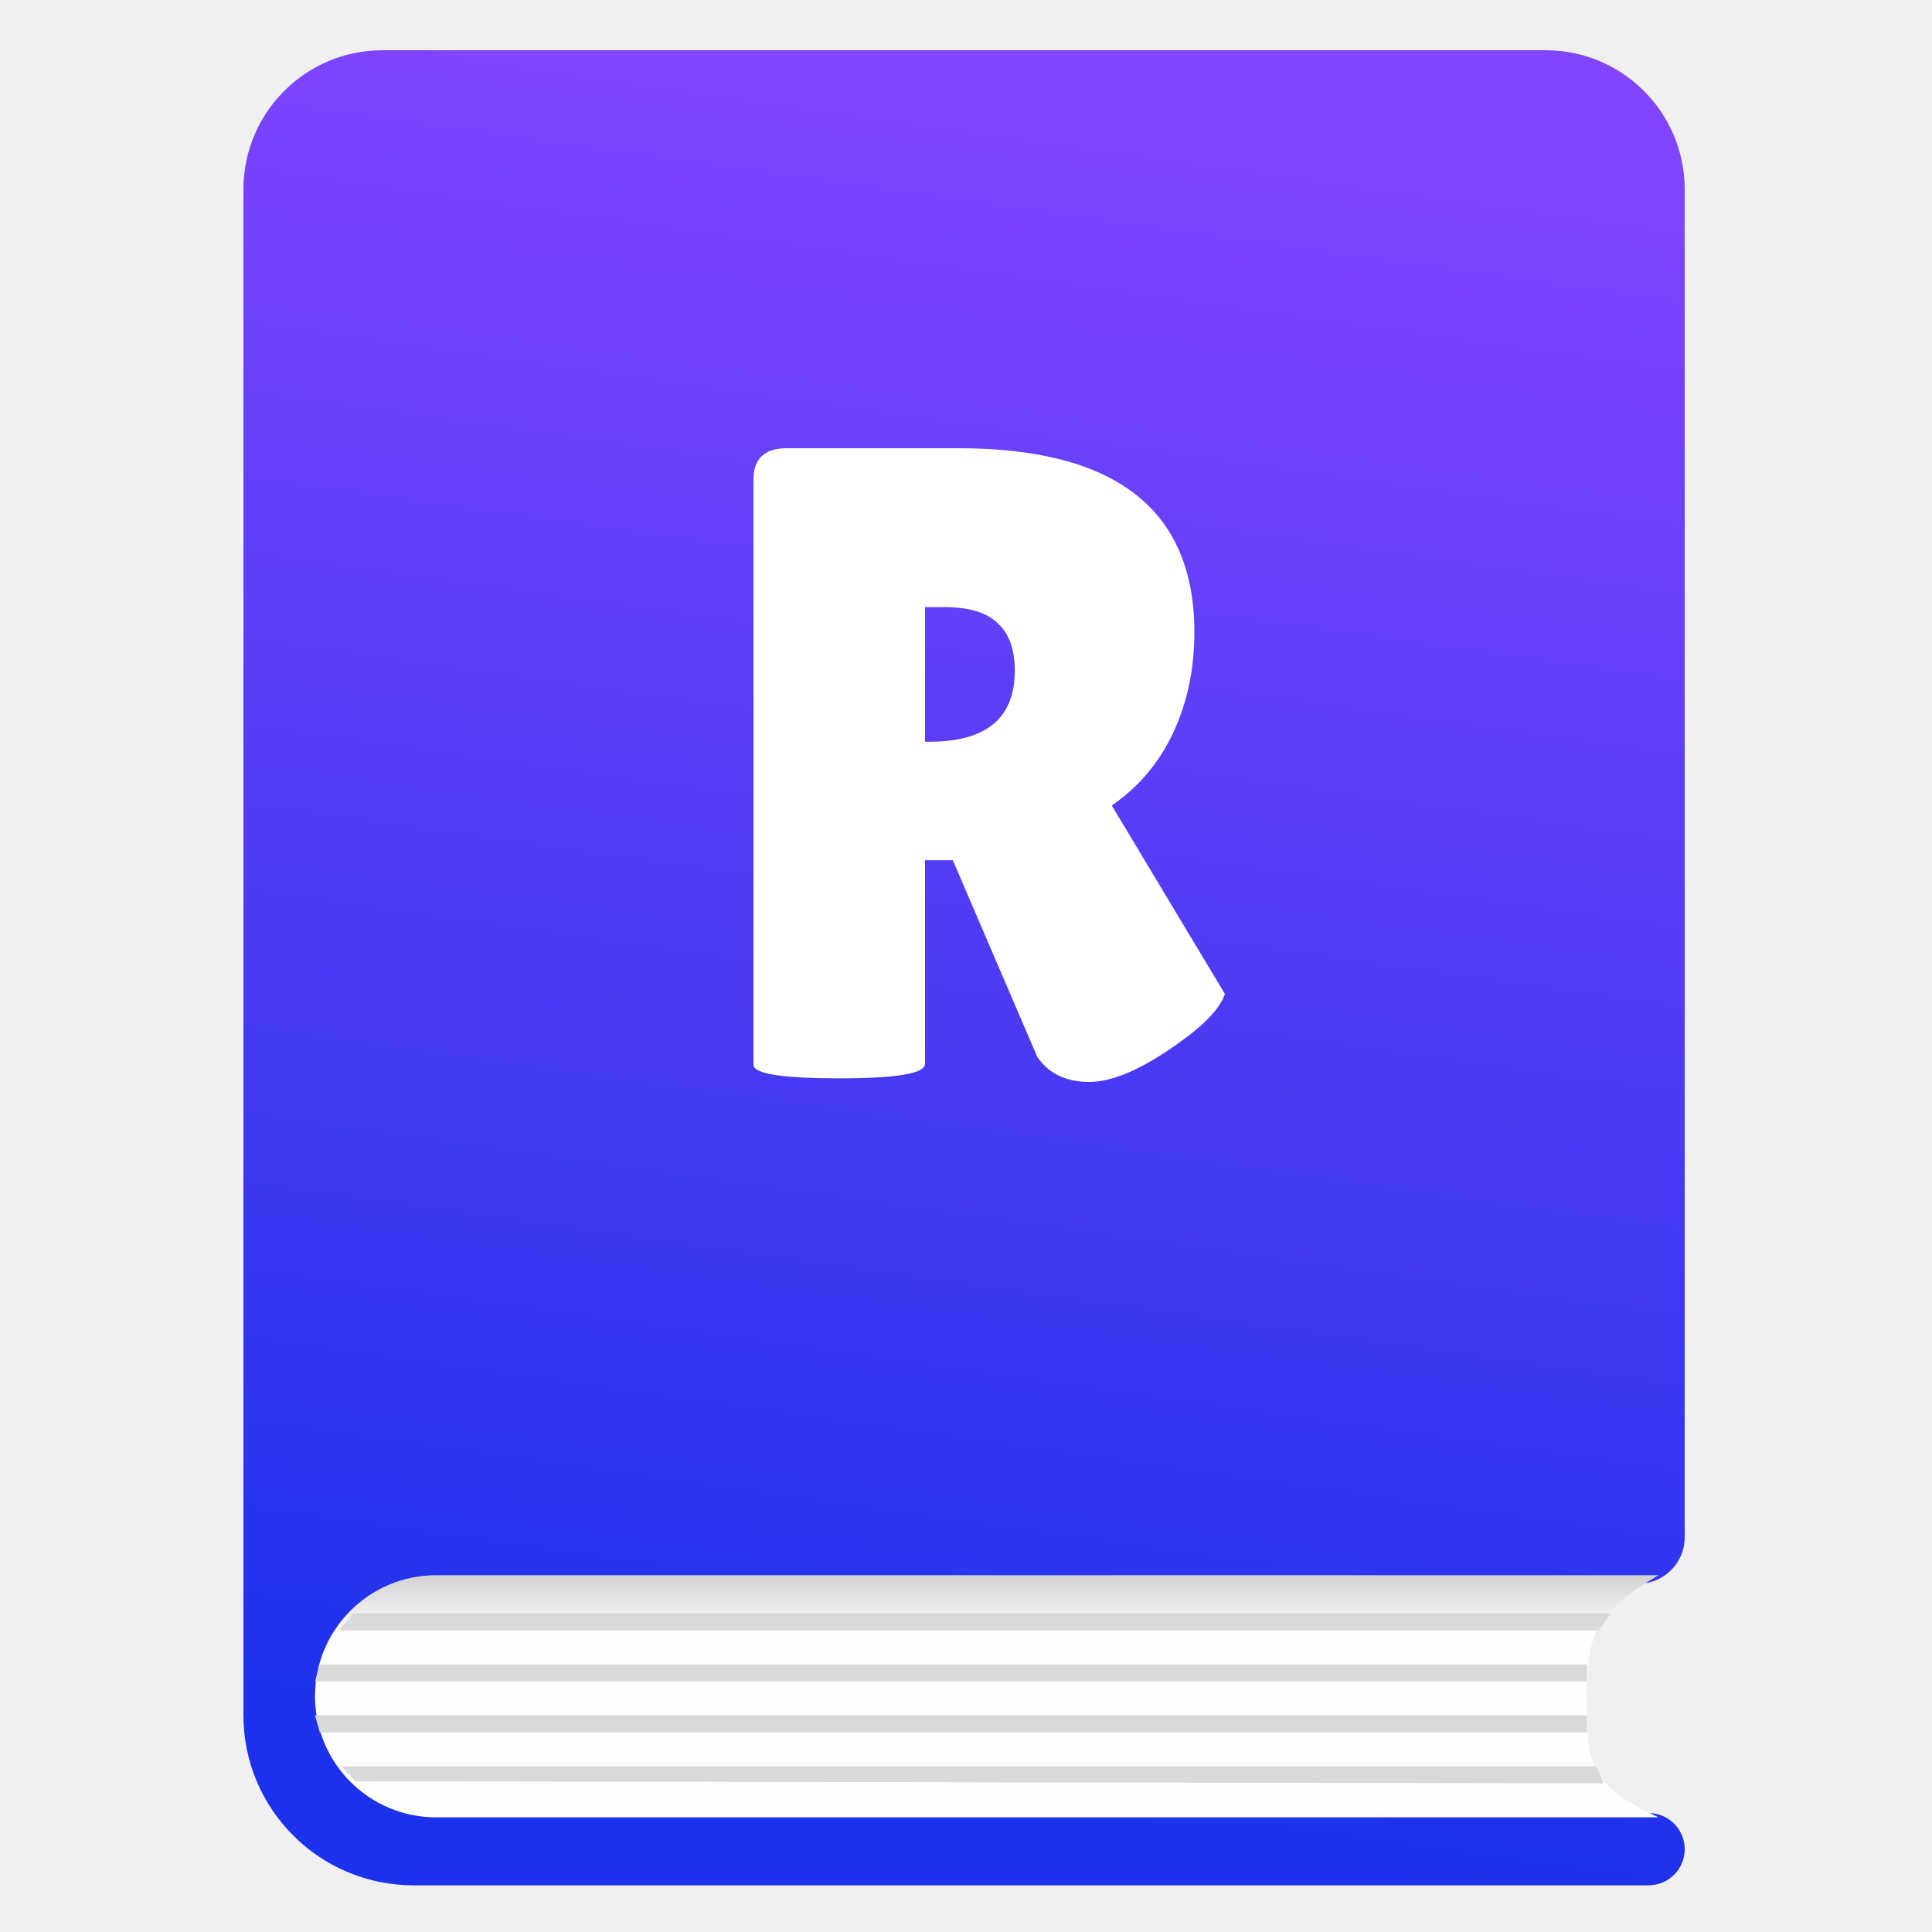
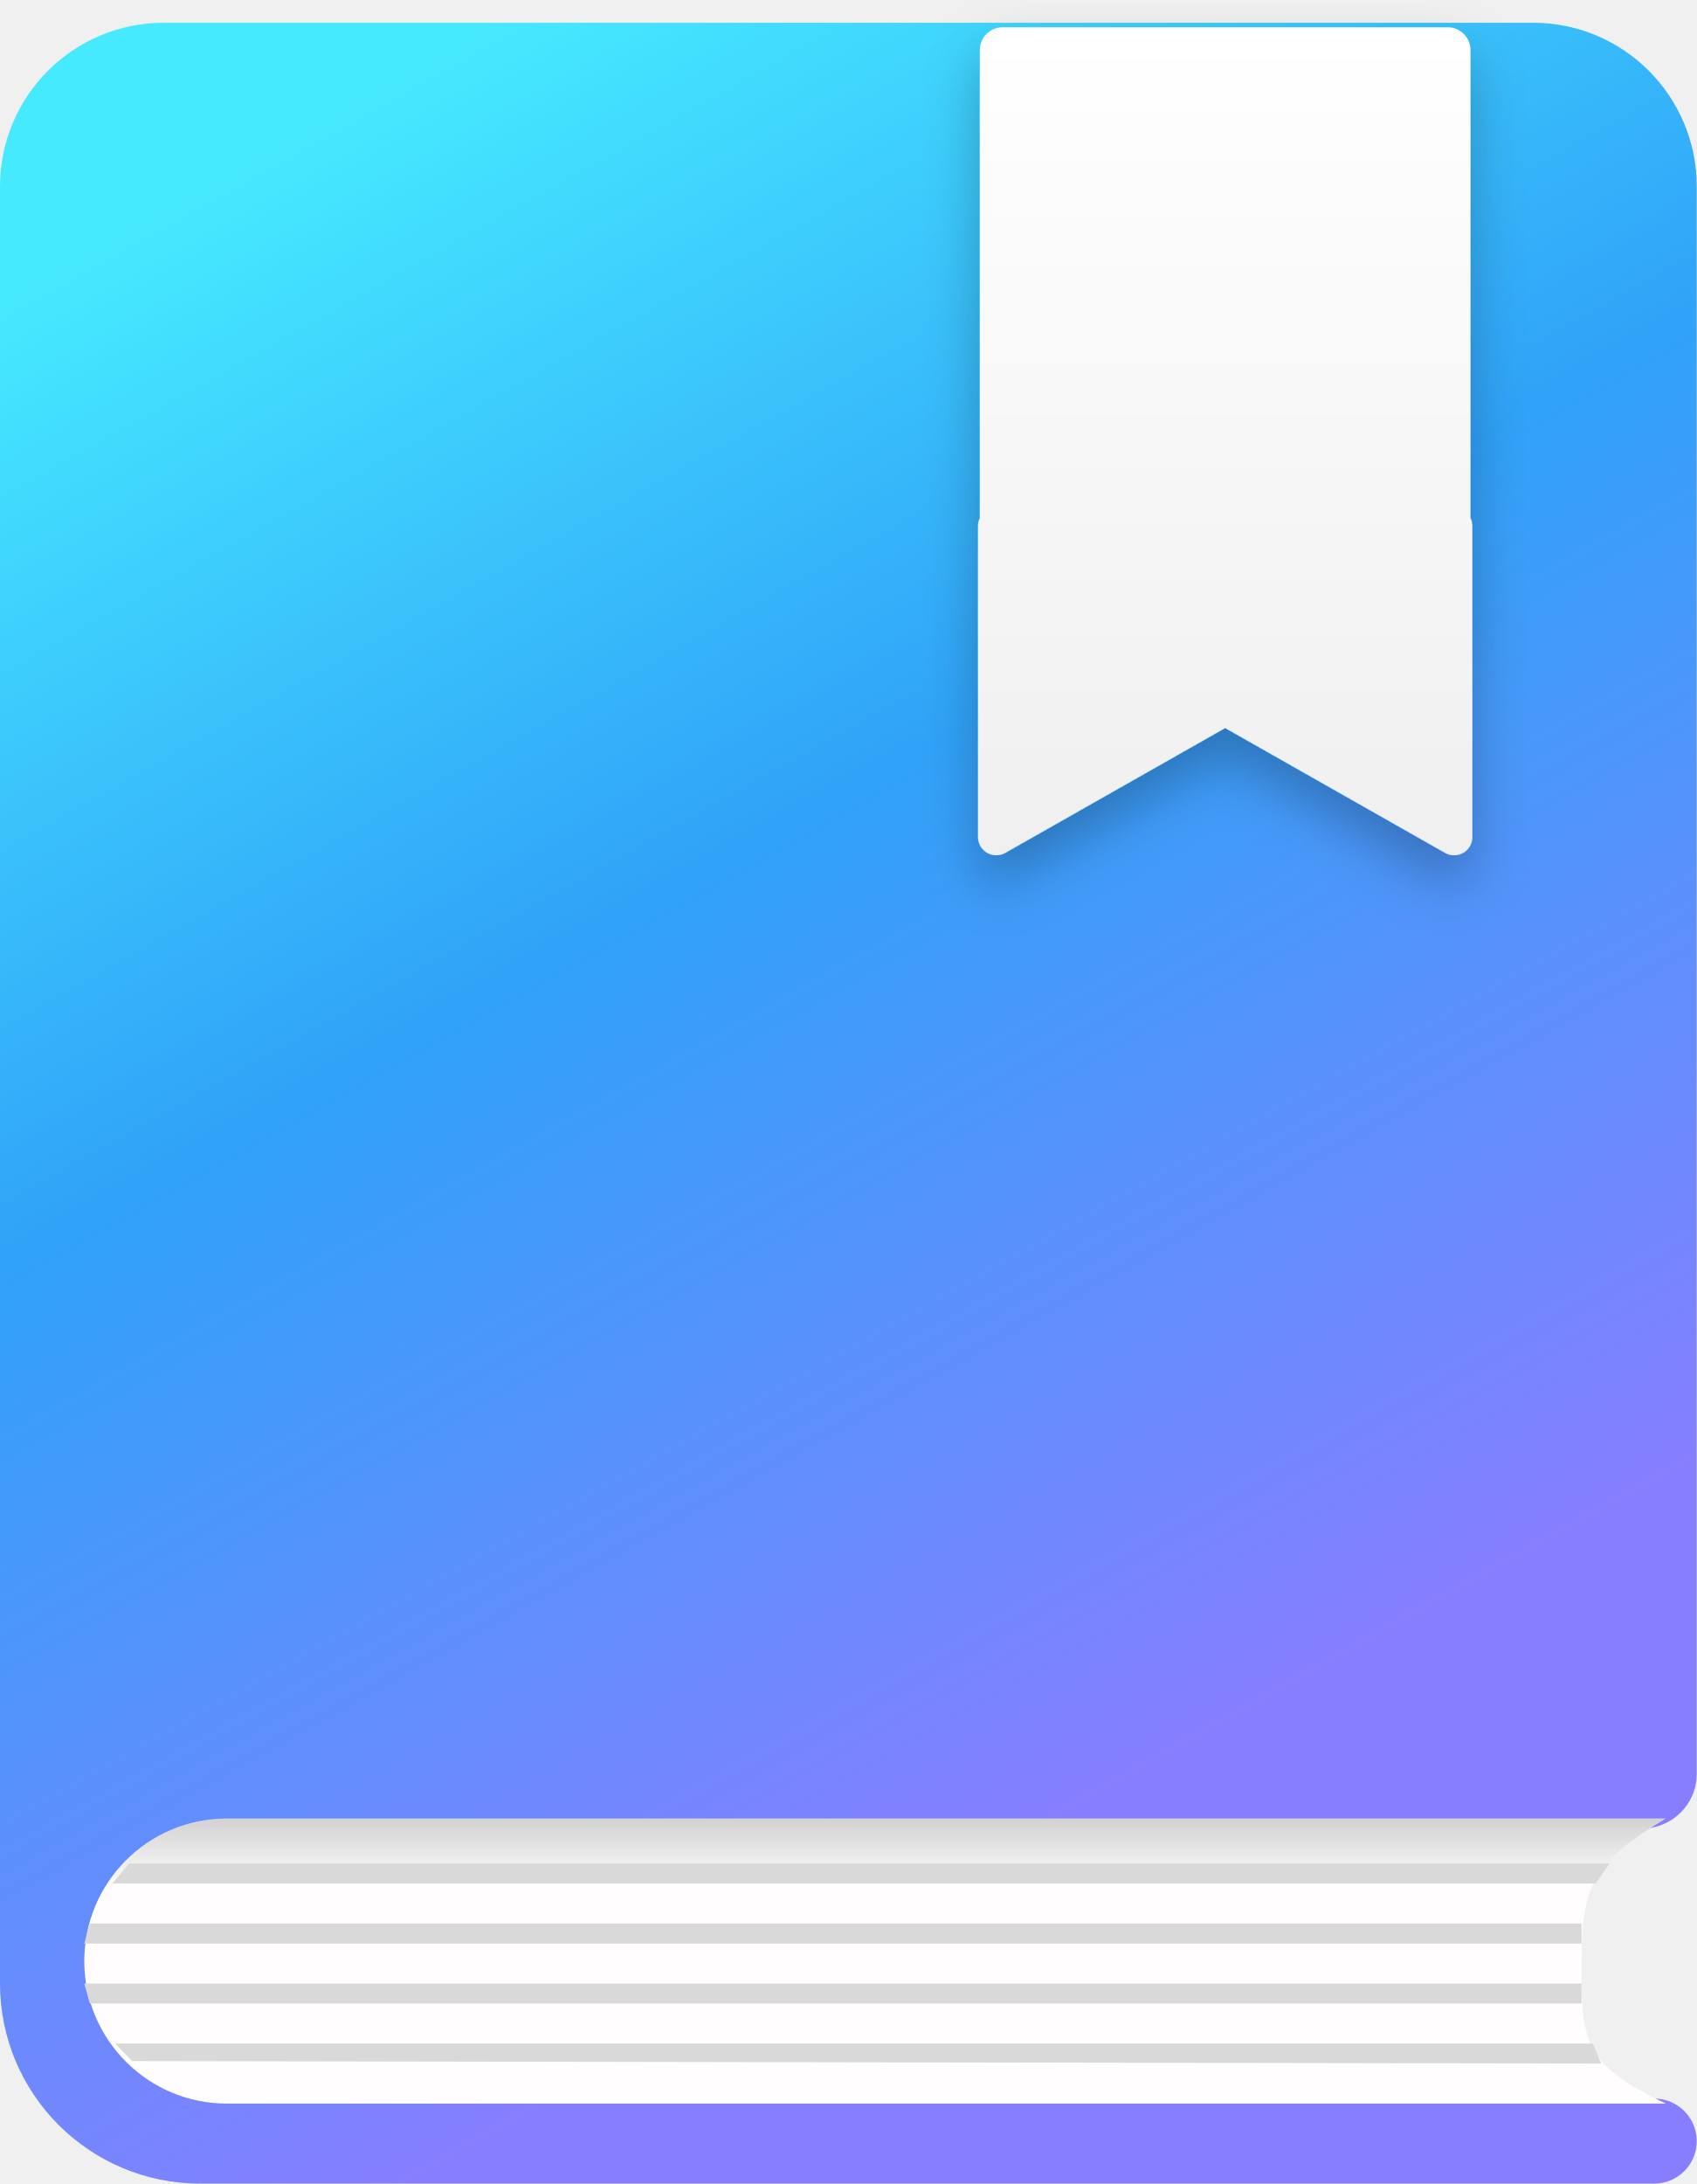
- <svg xmlns="http://www.w3.org/2000/svg" width="500" height="500" viewBox="0 0 500 500" fill="none">
-   <path fill-rule="evenodd" clip-rule="evenodd" d="M63 49C63 29.118 79.118 13 99 13H400C419.882 13 436 29.118 436 49V397.861C436 404.488 430.627 409.861 424 409.861H364.893V469.225H426.655C431.816 469.225 436 473.409 436 478.57C436 483.73 431.816 487.914 426.655 487.914H118.501C118.49 487.914 118.479 487.914 118.467 487.914H107C82.7 487.914 63 468.214 63 443.914V409.861V49Z" fill="url(#paint0_linear_201_2)" />
-   <path fill-rule="evenodd" clip-rule="evenodd" d="M112.858 407.662C95.554 407.662 81.526 421.69 81.526 438.993C81.526 456.297 95.554 470.324 112.858 470.324H429.207H429.824V470.32C429.619 470.323 429.413 470.324 429.207 470.324C410.681 461.53 410.681 456.297 410.681 438.993C410.681 421.69 413.768 417.007 429.207 407.662C429.413 407.662 429.619 407.664 429.824 407.667V407.662H429.207H112.858Z" fill="url(#paint1_linear_201_2)" />
-   <path d="M91.407 417.556H416.856L413.768 421.954H87.702L91.407 417.556Z" fill="#D9D9D9" />
-   <path d="M82.762 430.748H410.68V435.146H81.526L82.762 430.748Z" fill="#D9D9D9" />
-   <path d="M81.526 443.94H410.68V448.338H82.762L81.526 443.94Z" fill="#D9D9D9" />
-   <path d="M88.32 457.132H413.151L415.003 461.53L92.025 460.98L88.32 457.132Z" fill="#D9D9D9" />
-   <path d="M239.385 275.354C239.385 277.832 232.026 279.071 217.309 279.071C202.436 279.071 195 277.909 195 275.586V124.13C195 118.71 197.866 116 203.598 116H247.983C288.727 116 309.099 131.873 309.099 163.62C309.099 173.222 307.24 181.972 303.522 189.87C299.804 197.613 294.537 203.807 287.72 208.453L317 257.235C315.761 260.952 311.733 265.211 304.916 270.011C295.621 276.67 287.952 280 281.91 280C275.869 280 271.376 277.832 268.432 273.496L246.589 222.623H239.385V275.354ZM239.385 157.116V191.96H240.547C255.264 191.96 262.623 185.843 262.623 173.609C262.623 168.034 261.151 163.93 258.208 161.297C255.419 158.51 250.771 157.116 244.265 157.116H239.385Z" fill="white" />
+ <svg xmlns="http://www.w3.org/2000/svg" width="373" height="480" viewBox="0 0 373 480" fill="none">
+   <path fill-rule="evenodd" clip-rule="evenodd" d="M0 41C0 21.118 16.118 5 36 5H337C356.882 5 373 21.118 373 41V389.861C373 396.488 367.627 401.861 361 401.861H301.893V461.225H363.655C368.816 461.225 373 465.409 373 470.57C373 475.73 368.816 479.914 363.655 479.914H55.501C55.49 479.914 55.479 479.914 55.467 479.914H44C19.7 479.914 0 460.214 0 435.914V401.861V41Z" fill="url(#paint0_linear_201_20)" />
+   <g filter="url(#filter0_d_201_20)">
+     <path fill-rule="evenodd" clip-rule="evenodd" d="M215.408 11C215.408 8.239 217.647 6 220.408 6H318.258C321.019 6 323.258 8.239 323.258 11V113.854C323.518 114.38 323.667 114.979 323.667 115.629V183.969C323.667 187.036 320.359 188.962 317.692 187.448L269.333 160.001L220.974 187.448C218.308 188.962 215 187.036 215 183.969V115.629C215 114.979 215.149 114.381 215.408 113.855V11Z" fill="url(#paint1_linear_201_20)" />
+   </g>
+   <path fill-rule="evenodd" clip-rule="evenodd" d="M49.858 399.662C32.554 399.662 18.526 413.69 18.526 430.993C18.526 448.297 32.554 462.324 49.858 462.324H366.207H366.824V462.32C366.619 462.323 366.413 462.324 366.207 462.324C347.681 453.53 347.681 448.297 347.681 430.993C347.681 413.69 350.768 409.007 366.207 399.662C366.413 399.662 366.619 399.664 366.824 399.667V399.662H366.207H49.858Z" fill="url(#paint2_linear_201_20)" />
+   <path d="M28.407 409.556H353.856L350.768 413.954H24.702L28.407 409.556Z" fill="#D9D9D9" />
+   <path d="M19.762 422.748H347.68V427.146H18.526L19.762 422.748Z" fill="#D9D9D9" />
+   <path d="M18.526 435.94H347.68V440.338H19.762L18.526 435.94Z" fill="#D9D9D9" />
+   <path d="M25.32 449.132H350.151L352.003 453.53L29.025 452.98L25.32 449.132Z" fill="#D9D9D9" />
  <defs>
-     <linearGradient id="paint0_linear_201_2" x1="268.836" y1="24.543" x2="206.484" y2="465.104" gradientUnits="userSpaceOnUse">
-       <stop stop-color="#8145FF" />
-       <stop offset="1" stop-color="#1C31EB" />
+     <filter id="filter0_d_201_20" x="203.3" y="0.3" width="132.067" height="205.375" filterUnits="userSpaceOnUse" color-interpolation-filters="sRGB">
+       <feFlood flood-opacity="0" result="BackgroundImageFix" />
+       <feColorMatrix in="SourceAlpha" type="matrix" values="0 0 0 0 0 0 0 0 0 0 0 0 0 0 0 0 0 0 127 0" result="hardAlpha" />
+       <feOffset dy="6" />
+       <feGaussianBlur stdDeviation="5.85" />
+       <feComposite in2="hardAlpha" operator="out" />
+       <feColorMatrix type="matrix" values="0 0 0 0 0 0 0 0 0 0 0 0 0 0 0 0 0 0 0.25 0" />
+       <feBlend mode="normal" in2="BackgroundImageFix" result="effect1_dropShadow_201_20" />
+       <feBlend mode="normal" in="SourceGraphic" in2="effect1_dropShadow_201_20" result="shape" />
+     </filter>
+     <linearGradient id="paint0_linear_201_20" x1="53" y1="34" x2="253.153" y2="390.555" gradientUnits="userSpaceOnUse">
+       <stop stop-color="#46EAFF" />
+       <stop offset="0.459" stop-color="#30A2F8" />
+       <stop offset="1" stop-color="#877EFF" />
    </linearGradient>
-     <linearGradient id="paint1_linear_201_2" x1="255.675" y1="407.662" x2="255.675" y2="470.324" gradientUnits="userSpaceOnUse">
+     <linearGradient id="paint1_linear_201_20" x1="467.058" y1="7.521" x2="467.058" y2="193.365" gradientUnits="userSpaceOnUse">
+       <stop stop-color="white" />
+       <stop offset="0.481" stop-color="#F7F7F8" />
+       <stop offset="1" stop-color="#EFEFF0" />
+     </linearGradient>
+     <linearGradient id="paint2_linear_201_20" x1="192.675" y1="399.662" x2="192.675" y2="462.324" gradientUnits="userSpaceOnUse">
      <stop stop-color="#D3D2D2" />
      <stop offset="0.24" stop-color="#FFFDFD" />
    </linearGradient>
  </defs>
</svg>
